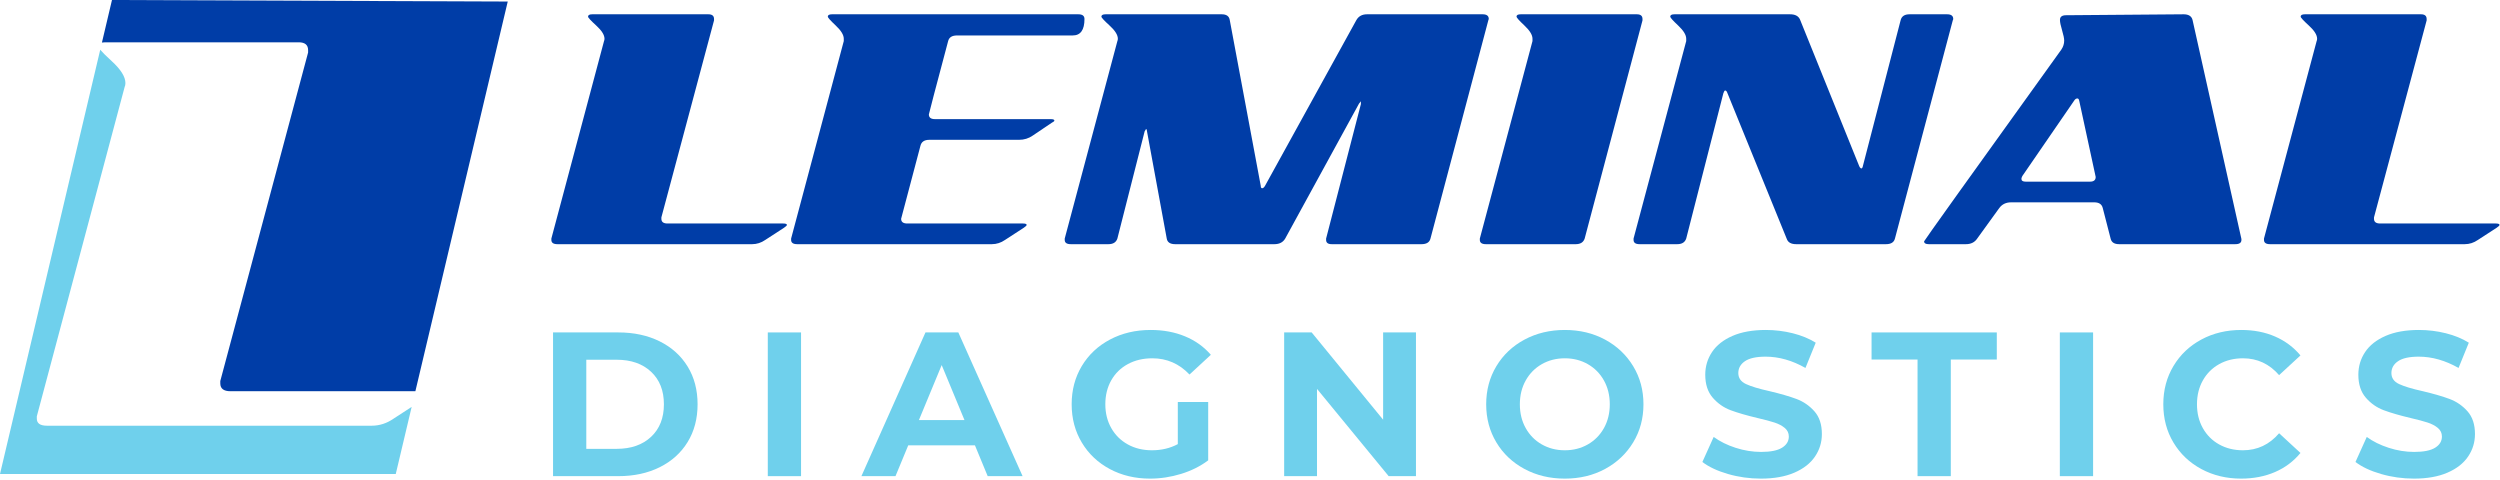
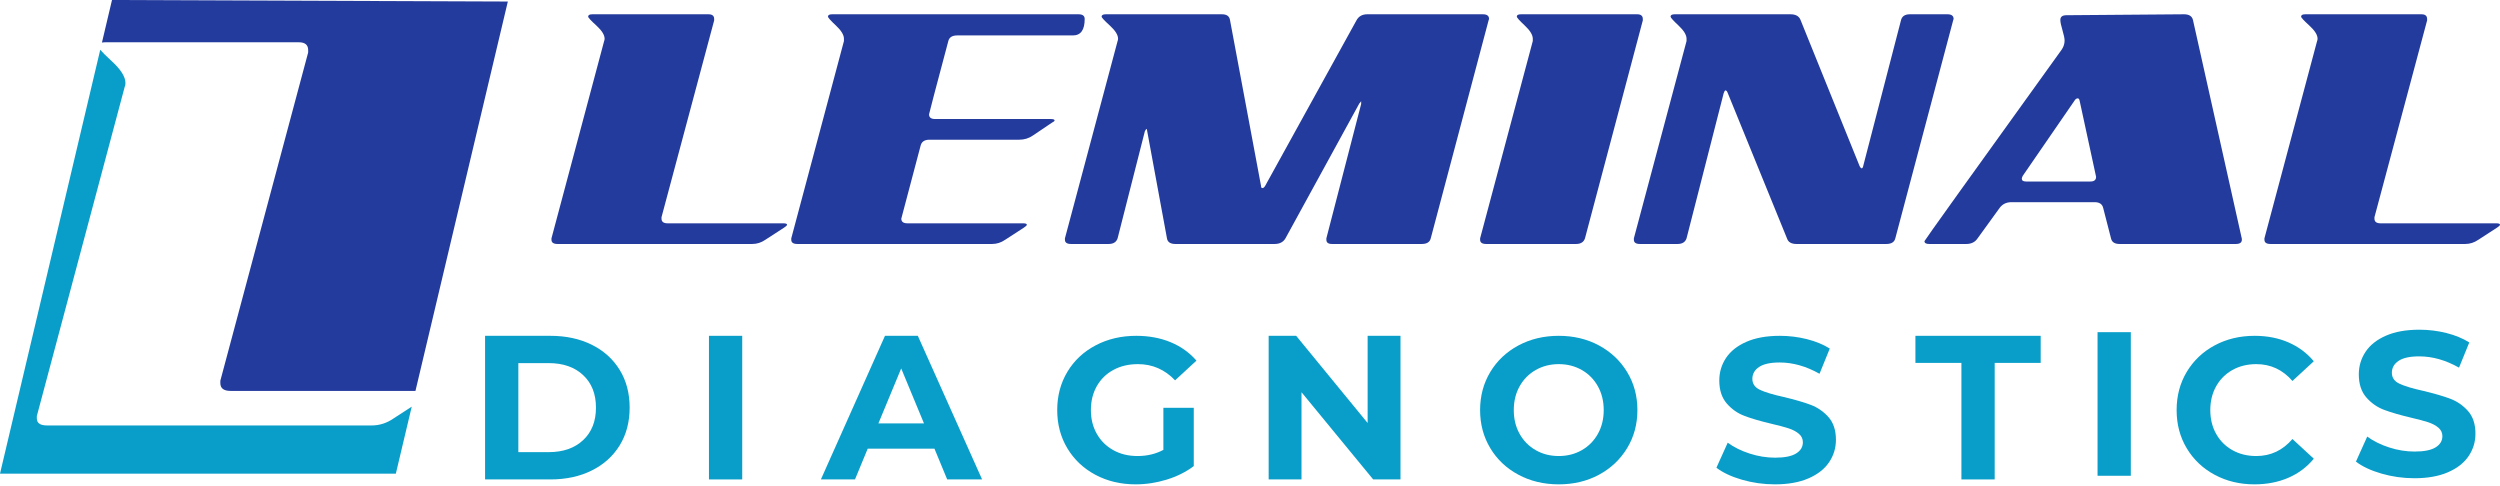
- <svg xmlns="http://www.w3.org/2000/svg" width="100%" height="100%" viewBox="0 0 3361 644" version="1.1" xml:space="preserve" style="fill-rule:evenodd;clip-rule:evenodd;stroke-linejoin:round;stroke-miterlimit:2;">
-   <g transform="matrix(1,0,0,1,-73.99208,-94.56708)">
-     <g transform="matrix(4.166667,0,0,4.166667,0,0)">
-       <g transform="matrix(1,0,0,1,197.6323,27.3066)">
-         <path d="M0,74.175C-1.315,74.175 -1.972,73.72 -1.972,72.809L-1.972,72.355L15.018,8.647C15.117,8.445 15.169,8.191 15.169,7.888C15.169,6.675 14.282,5.259 12.514,3.641C10.745,2.024 9.86,1.063 9.86,0.759C9.86,0.254 10.314,0 11.225,0L48.692,0C49.904,0 50.512,0.507 50.512,1.517L50.512,1.972L33.523,65.53L33.523,65.984C33.523,66.996 34.179,67.502 35.494,67.502L72.809,67.502C73.618,67.502 74.024,67.653 74.024,67.956C74.024,68.16 73.719,68.463 73.112,68.865L67.045,72.809C65.73,73.72 64.316,74.175 62.798,74.175L0,74.175Z" style="fill:rgb(0,61,167);fill-rule:nonzero;" />
-       </g>
-     </g>
-     <g transform="matrix(4.166667,0,0,4.166667,0,0)">
-       <g transform="matrix(1,0,0,1,365.6979,101.4815)">
-         <path d="M0,-74.175C1.313,-74.175 1.972,-73.668 1.972,-72.658C1.972,-69.116 0.705,-67.348 -1.82,-67.348L-39.135,-67.348C-40.754,-67.348 -41.713,-66.742 -42.016,-65.528C-46.164,-49.954 -48.235,-42.067 -48.235,-41.865C-48.235,-40.853 -47.58,-40.349 -46.263,-40.349L-8.95,-40.349C-8.142,-40.349 -7.736,-40.196 -7.736,-39.893C-7.736,-39.689 -8.039,-39.438 -8.645,-39.135L-14.715,-35.04C-16.03,-34.129 -17.497,-33.674 -19.113,-33.674L-48.084,-33.674C-49.704,-33.674 -50.664,-33.015 -50.967,-31.702C-55.115,-16.129 -57.186,-8.29 -57.186,-8.191C-57.186,-7.178 -56.529,-6.673 -55.214,-6.673L-17.899,-6.673C-17.091,-6.673 -16.686,-6.522 -16.686,-6.219C-16.686,-6.015 -16.99,-5.712 -17.596,-5.309L-23.663,-1.366C-24.978,-0.455 -26.393,0 -27.91,0L-90.708,0C-92.023,0 -92.68,-0.455 -92.68,-1.366L-92.68,-1.82L-75.691,-65.528L-75.691,-66.287C-75.691,-67.5 -76.551,-68.916 -78.271,-70.534C-79.99,-72.151 -80.849,-73.112 -80.849,-73.415C-80.849,-73.921 -80.394,-74.175 -79.483,-74.175L0,-74.175Z" style="fill:rgb(0,61,167);fill-rule:nonzero;" />
-       </g>
-     </g>
-     <g transform="matrix(4.166667,0,0,4.166667,0,0)">
-       <g transform="matrix(1,0,0,1,447.4557,27.3066)">
-         <path d="M0,74.175C-1.214,74.175 -1.82,73.72 -1.82,72.809L-1.82,72.355L9.403,28.972L9.403,28.063C9.199,28.366 8.999,28.619 8.797,28.821L-15.018,72.355C-15.727,73.569 -16.89,74.175 -18.507,74.175L-50.512,74.175C-52.13,74.175 -53.042,73.569 -53.242,72.355L-59.614,37.769C-59.614,37.367 -59.715,37.115 -59.917,37.012C-60.121,37.315 -60.273,37.569 -60.372,37.769L-69.169,72.355C-69.575,73.569 -70.534,74.175 -72.052,74.175L-84.186,74.175C-85.501,74.175 -86.158,73.72 -86.158,72.809L-86.158,72.355L-69.169,8.647C-69.069,8.445 -69.017,8.191 -69.017,7.888C-69.017,6.675 -69.904,5.259 -71.672,3.641C-73.442,2.024 -74.327,1.063 -74.327,0.759C-74.327,0.254 -73.872,0 -72.961,0L-35.494,0C-33.979,0 -33.12,0.608 -32.916,1.82L-22.905,55.365C-22.905,55.872 -22.754,56.125 -22.451,56.125C-22.148,56.125 -21.843,55.872 -21.54,55.365L7.888,1.972C8.593,0.66 9.757,0 11.375,0L48.69,0C50.003,0 50.662,0.507 50.662,1.517C50.662,1.62 50.609,1.772 50.51,1.972L31.854,72.355C31.551,73.569 30.587,74.175 28.971,74.175L0,74.175Z" style="fill:rgb(0,61,167);fill-rule:nonzero;" />
-       </g>
-     </g>
-     <g transform="matrix(4.166667,0,0,4.166667,0,0)">
-       <g transform="matrix(1,0,0,1,497.2064,27.3066)">
-         <path d="M0,74.175C-1.315,74.175 -1.972,73.72 -1.972,72.809L-1.972,72.355L15.018,8.647L15.018,7.888C15.018,6.675 14.157,5.259 12.438,3.641C10.718,2.024 9.86,1.063 9.86,0.759C9.86,0.254 10.314,0 11.225,0L48.692,0C49.904,0 50.512,0.507 50.512,1.517L50.512,1.972L31.854,72.355C31.45,73.569 30.488,74.175 28.973,74.175L0,74.175Z" style="fill:rgb(0,61,167);fill-rule:nonzero;" />
-       </g>
-     </g>
-     <g transform="matrix(4.166667,0,0,4.166667,0,0)">
-       <g transform="matrix(1,0,0,1,559.2451,97.8402)">
-         <path d="M0,-66.893C-1.719,-68.509 -2.578,-69.471 -2.578,-69.774C-2.578,-70.279 -2.123,-70.534 -1.212,-70.534L36.103,-70.534C37.719,-70.534 38.78,-69.976 39.287,-68.865L58.4,-21.539C58.499,-21.236 58.703,-20.981 59.006,-20.779C59.309,-20.779 59.511,-21.084 59.612,-21.69L71.749,-68.562C72.052,-69.873 73.011,-70.534 74.63,-70.534L86.764,-70.534C88.078,-70.534 88.736,-70.027 88.736,-69.016C88.736,-68.914 88.684,-68.762 88.585,-68.562L69.928,1.821C69.625,3.035 68.662,3.641 67.045,3.641L38.074,3.641C36.454,3.641 35.442,3.086 35.04,1.973L15.775,-45.353C15.674,-45.657 15.472,-45.859 15.169,-45.96C14.965,-45.96 14.763,-45.657 14.563,-45.05L2.58,1.821C2.174,3.035 1.214,3.641 -0.303,3.641L-12.438,3.641C-13.753,3.641 -14.41,3.187 -14.41,2.276L-14.41,1.821L2.58,-61.886L2.58,-62.646C2.58,-63.858 1.719,-65.275 0,-66.893" style="fill:rgb(0,61,167);fill-rule:nonzero;" />
-       </g>
-     </g>
-     <g transform="matrix(4.166667,0,0,4.166667,0,0)">
-       <g transform="matrix(1,0,0,1,688.6339,73.5714)">
-         <path d="M0,-18.355C-0.101,-18.858 -0.303,-19.113 -0.606,-19.113C-1.012,-19.113 -1.364,-18.858 -1.667,-18.355L-18.353,5.916C-18.557,6.32 -18.657,6.625 -18.657,6.825C-18.657,7.433 -18.202,7.736 -17.291,7.736L3.489,7.736C4.703,7.736 5.31,7.231 5.31,6.219L0,-18.355ZM-25.786,16.23L-32.915,26.09C-33.725,27.304 -34.939,27.91 -36.555,27.91L-48.538,27.91C-49.551,27.91 -50.056,27.607 -50.056,26.999C-50.056,26.799 -35.292,6.169 -5.762,-34.888C-5.156,-35.797 -4.853,-36.757 -4.853,-37.769C-4.853,-38.476 -5.081,-39.59 -5.536,-41.107C-5.991,-42.624 -6.219,-43.735 -6.219,-44.445C-6.219,-45.453 -5.562,-45.96 -4.247,-45.96L33.674,-46.265C35.291,-46.265 36.254,-45.657 36.557,-44.445L52.332,26.241L52.332,26.544C52.332,27.456 51.674,27.91 50.361,27.91L12.894,27.91C11.377,27.91 10.468,27.355 10.164,26.241L7.585,16.23C7.281,15.016 6.372,14.41 4.855,14.41L-21.994,14.41C-23.612,14.41 -24.875,15.016 -25.786,16.23" style="fill:rgb(0,61,167);fill-rule:nonzero;" />
-       </g>
-     </g>
-     <g transform="matrix(4.166667,0,0,4.166667,0,0)">
-       <g transform="matrix(1,0,0,1,750.218,27.3066)">
-         <path d="M0,74.175C-1.315,74.175 -1.972,73.72 -1.972,72.809L-1.972,72.355L15.018,8.647C15.117,8.445 15.169,8.191 15.169,7.888C15.169,6.675 14.282,5.259 12.514,3.641C10.745,2.024 9.86,1.063 9.86,0.759C9.86,0.254 10.314,0 11.225,0L48.692,0C49.904,0 50.512,0.507 50.512,1.517L50.512,1.972L33.523,65.53L33.523,65.984C33.523,66.996 34.179,67.502 35.494,67.502L72.809,67.502C73.618,67.502 74.024,67.653 74.024,67.956C74.024,68.16 73.719,68.463 73.112,68.865L67.045,72.809C65.73,73.72 64.315,74.175 62.798,74.175L0,74.175Z" style="fill:rgb(0,61,167);fill-rule:nonzero;" />
-       </g>
-     </g>
-     <g transform="matrix(4.166667,0,0,4.166667,0,0)">
-       <g transform="matrix(1,0,0,1,216.7359,138.7664)">
-         <path d="M0,28.752C4.636,28.752 8.335,27.459 11.096,24.876C13.856,22.292 15.237,18.793 15.237,14.376C15.237,9.961 13.856,6.46 11.096,3.877C8.335,1.293 4.636,0 0,0L-9.805,0L-9.805,28.752L0,28.752ZM-20.537,-8.81L0.529,-8.81C5.564,-8.81 10.013,-7.85 13.878,-5.929C17.742,-4.007 20.744,-1.302 22.887,2.187C25.029,5.676 26.101,9.738 26.101,14.376C26.101,19.014 25.029,23.078 22.887,26.565C20.744,30.054 17.742,32.759 13.878,34.681C10.013,36.602 5.564,37.562 0.529,37.562L-20.537,37.562L-20.537,-8.81Z" style="fill:rgb(111,208,236);fill-rule:nonzero;" />
-       </g>
-     </g>
-     <g transform="matrix(4.166667,0,0,4.166667,0,0)">
-       <g transform="matrix(1,0,0,1,0,107.19)">
-         <rect x="265.491" y="22.767" width="10.731" height="46.372" style="fill:rgb(111,208,236);" />
-       </g>
-     </g>
-     <g transform="matrix(4.166667,0,0,4.166667,0,0)">
-       <g transform="matrix(1,0,0,1,328.9555,148.0425)">
-         <path d="M0,10.2L-7.354,-7.553L-14.707,10.2L0,10.2ZM3.377,18.35L-18.151,18.35L-22.26,28.286L-33.257,28.286L-12.587,-18.086L-1.989,-18.086L18.746,28.286L7.485,28.286L3.377,18.35Z" style="fill:rgb(111,208,236);fill-rule:nonzero;" />
-       </g>
-     </g>
-     <g transform="matrix(4.166667,0,0,4.166667,0,0)">
-       <g transform="matrix(1,0,0,1,397.7837,153.8728)">
-         <path d="M0,-1.46L9.805,-1.46L9.805,17.356C7.287,19.254 4.372,20.712 1.061,21.728C-2.253,22.742 -5.586,23.251 -8.943,23.251C-13.757,23.251 -18.084,22.224 -21.927,20.169C-25.77,18.117 -28.784,15.268 -30.969,11.625C-33.156,7.981 -34.248,3.863 -34.248,-0.73C-34.248,-5.323 -33.156,-9.441 -30.969,-13.086C-28.784,-16.728 -25.747,-19.578 -21.861,-21.632C-17.975,-23.684 -13.603,-24.711 -8.745,-24.711C-4.681,-24.711 -0.993,-24.027 2.32,-22.657C5.631,-21.288 8.413,-19.301 10.666,-16.697L3.777,-10.335C0.464,-13.825 -3.534,-15.57 -8.213,-15.57C-11.173,-15.57 -13.802,-14.951 -16.097,-13.714C-18.395,-12.478 -20.183,-10.734 -21.463,-8.481C-22.744,-6.229 -23.384,-3.645 -23.384,-0.73C-23.384,2.141 -22.744,4.701 -21.463,6.953C-20.183,9.206 -18.406,10.963 -16.131,12.22C-13.856,13.479 -11.261,14.108 -8.346,14.108C-5.255,14.108 -2.473,13.445 0,12.121L0,-1.46Z" style="fill:rgb(111,208,236);fill-rule:nonzero;" />
-       </g>
-     </g>
-     <g transform="matrix(4.166667,0,0,4.166667,0,0)">
-       <g transform="matrix(1,0,0,1,474.6285,176.3285)">
-         <path d="M0,-46.372L0,0L-8.81,0L-31.93,-28.155L-31.93,0L-42.529,0L-42.529,-46.372L-33.652,-46.372L-10.599,-18.217L-10.599,-46.372L0,-46.372Z" style="fill:rgb(111,208,236);fill-rule:nonzero;" />
-       </g>
-     </g>
-     <g transform="matrix(4.166667,0,0,4.166667,0,0)">
-       <g transform="matrix(1,0,0,1,530.076,140.1928)">
-         <path d="M0,25.9C2.208,24.643 3.942,22.886 5.201,20.633C6.46,18.381 7.089,15.822 7.089,12.95C7.089,10.08 6.46,7.517 5.201,5.264C3.942,3.013 2.208,1.257 0,-0.002C-2.208,-1.26 -4.681,-1.89 -7.418,-1.89C-10.157,-1.89 -12.63,-1.26 -14.838,-0.002C-17.047,1.257 -18.78,3.013 -20.039,5.264C-21.298,7.517 -21.927,10.08 -21.927,12.95C-21.927,15.822 -21.298,18.381 -20.039,20.633C-18.78,22.886 -17.047,24.643 -14.838,25.9C-12.63,27.159 -10.157,27.788 -7.418,27.788C-4.681,27.788 -2.208,27.159 0,25.9M-20.436,33.818C-24.301,31.741 -27.326,28.882 -29.511,25.238C-31.698,21.595 -32.791,17.498 -32.791,12.95C-32.791,8.402 -31.698,4.304 -29.511,0.662C-27.326,-2.983 -24.301,-5.842 -20.436,-7.918C-16.572,-9.993 -12.234,-11.031 -7.418,-11.031C-2.606,-11.031 1.723,-9.993 5.566,-7.918C9.407,-5.842 12.432,-2.983 14.642,0.662C16.849,4.304 17.953,8.402 17.953,12.95C17.953,17.498 16.849,21.595 14.642,25.238C12.432,28.882 9.407,31.741 5.566,33.818C1.723,35.894 -2.606,36.931 -7.418,36.931C-12.234,36.931 -16.572,35.894 -20.436,33.818" style="fill:rgb(111,208,236);fill-rule:nonzero;" />
-       </g>
-     </g>
-     <g transform="matrix(4.166667,0,0,4.166667,0,0)">
-       <g transform="matrix(1,0,0,1,575.2899,130.6524)">
-         <path d="M0,44.98C-3.424,43.987 -6.172,42.696 -8.249,41.105L-4.604,33.023C-2.617,34.481 -0.254,35.652 2.484,36.535C5.222,37.418 7.959,37.859 10.698,37.859C13.745,37.859 15.998,37.407 17.455,36.501C18.913,35.596 19.642,34.393 19.642,32.89C19.642,31.786 19.21,30.87 18.35,30.142C17.489,29.412 16.383,28.829 15.038,28.385C13.689,27.946 11.869,27.459 9.571,26.928C6.039,26.09 3.147,25.25 0.894,24.411C-1.358,23.573 -3.291,22.224 -4.902,20.37C-6.514,18.514 -7.321,16.043 -7.321,12.95C-7.321,10.256 -6.591,7.817 -5.134,5.63C-3.676,3.444 -1.48,1.712 1.457,0.43C4.393,-0.851 7.983,-1.491 12.222,-1.491C15.18,-1.491 18.073,-1.137 20.9,-0.432C23.727,0.275 26.2,1.291 28.32,2.616L25.008,10.765C20.724,8.337 16.439,7.121 12.155,7.121C9.152,7.121 6.933,7.607 5.499,8.578C4.062,9.551 3.345,10.831 3.345,12.421C3.345,14.011 4.174,15.192 5.83,15.964C7.485,16.737 10.013,17.5 13.414,18.251C16.946,19.089 19.841,19.929 22.093,20.767C24.346,21.607 26.277,22.932 27.889,24.743C29.5,26.554 30.307,29.004 30.307,32.095C30.307,34.746 29.568,37.163 28.088,39.349C26.608,41.536 24.389,43.27 21.431,44.55C18.471,45.829 14.872,46.471 10.632,46.471C6.965,46.471 3.422,45.973 0,44.98" style="fill:rgb(111,208,236);fill-rule:nonzero;" />
-       </g>
-     </g>
-     <g transform="matrix(4.166667,0,0,4.166667,0,0)">
-       <g transform="matrix(1,0,0,1,636.466,167.5831)">
-         <path d="M0,-28.882L-14.838,-28.882L-14.838,-37.627L25.571,-37.627L25.571,-28.882L10.731,-28.882L10.731,8.745L0,8.745L0,-28.882Z" style="fill:rgb(111,208,236);fill-rule:nonzero;" />
-       </g>
-     </g>
-     <g transform="matrix(4.166667,0,0,4.166667,0,0)">
-       <g transform="matrix(1,0,0,1,0,107.19)">
-         <rect x="682.376" y="22.767" width="10.731" height="46.372" style="fill:rgb(111,208,236);" />
-       </g>
-     </g>
-     <g transform="matrix(4.166667,0,0,4.166667,0,0)">
-       <g transform="matrix(1,0,0,1,728.0497,132.2422)">
-         <path d="M0,41.8C-3.82,39.748 -6.823,36.898 -9.008,33.256C-11.195,29.611 -12.288,25.493 -12.288,20.9C-12.288,16.307 -11.195,12.189 -9.008,8.545C-6.823,4.902 -3.82,2.053 0,-0.001C3.82,-2.054 8.116,-3.081 12.885,-3.081C16.904,-3.081 20.537,-2.374 23.783,-0.961C27.029,0.453 29.755,2.483 31.964,5.134L25.076,11.493C21.938,7.873 18.052,6.06 13.416,6.06C10.544,6.06 7.983,6.691 5.731,7.948C3.478,9.207 1.723,10.964 0.464,13.215C-0.795,15.467 -1.424,18.03 -1.424,20.9C-1.424,23.772 -0.795,26.331 0.464,28.584C1.723,30.837 3.478,32.593 5.731,33.851C7.983,35.11 10.544,35.738 13.416,35.738C18.052,35.738 21.938,33.907 25.076,30.242L31.964,36.601C29.755,39.295 27.018,41.349 23.749,42.762C20.481,44.174 16.838,44.881 12.819,44.881C8.094,44.881 3.82,43.854 0,41.8" style="fill:rgb(111,208,236);fill-rule:nonzero;" />
-       </g>
-     </g>
-     <g transform="matrix(4.166667,0,0,4.166667,0,0)">
-       <g transform="matrix(1,0,0,1,786.0155,130.6524)">
-         <path d="M0,44.98C-3.424,43.987 -6.172,42.696 -8.249,41.105L-4.604,33.023C-2.617,34.481 -0.254,35.652 2.485,36.535C5.222,37.418 7.959,37.859 10.698,37.859C13.745,37.859 15.998,37.407 17.455,36.501C18.913,35.596 19.642,34.393 19.642,32.89C19.642,31.786 19.21,30.87 18.35,30.142C17.489,29.412 16.383,28.829 15.038,28.385C13.689,27.946 11.869,27.459 9.571,26.928C6.039,26.09 3.147,25.25 0.894,24.411C-1.358,23.573 -3.291,22.224 -4.902,20.37C-6.514,18.514 -7.321,16.043 -7.321,12.95C-7.321,10.256 -6.591,7.817 -5.134,5.63C-3.676,3.444 -1.48,1.712 1.457,0.43C4.393,-0.851 7.983,-1.491 12.223,-1.491C15.18,-1.491 18.073,-1.137 20.9,-0.432C23.727,0.275 26.2,1.291 28.32,2.616L25.008,10.765C20.724,8.337 16.44,7.121 12.155,7.121C9.152,7.121 6.934,7.607 5.499,8.578C4.062,9.551 3.345,10.831 3.345,12.421C3.345,14.011 4.174,15.192 5.83,15.964C7.485,16.737 10.013,17.5 13.414,18.251C16.947,19.089 19.841,19.929 22.093,20.767C24.346,21.607 26.277,22.932 27.889,24.743C29.5,26.554 30.307,29.004 30.307,32.095C30.307,34.746 29.568,37.163 28.088,39.349C26.608,41.536 24.389,43.27 21.431,44.55C18.471,45.829 14.872,46.471 10.632,46.471C6.965,46.471 3.422,45.973 0,44.98" style="fill:rgb(111,208,236);fill-rule:nonzero;" />
-       </g>
-     </g>
-     <g transform="matrix(4.166667,0,0,4.166667,0,0)">
-       <g transform="matrix(1,0,0,1,144.7451,56.595)">
-         <path d="M0,101.183C-2.194,102.703 -4.553,103.461 -7.083,103.461L-111.819,103.461C-114.013,103.461 -115.108,102.703 -115.108,101.183L-115.108,100.425L-86.773,-5.828C-86.607,-6.165 -86.52,-6.589 -86.52,-7.095C-86.52,-9.117 -87.999,-11.479 -90.947,-14.178C-92.759,-15.832 -93.946,-17.025 -94.646,-17.855L-126.987,119.038L0.708,119.038L5.839,97.387L0,101.183Z" style="fill:rgb(111,208,236);" />
-       </g>
-     </g>
-     <g transform="matrix(4.166667,0,0,4.166667,0,0)">
-       <g transform="matrix(1,0,0,1,51.6477,135.2771)">
-         <path d="M0,-98.932L62.487,-98.932C64.509,-98.932 65.523,-98.086 65.523,-96.401L65.523,-95.643L37.188,10.36L37.188,11.118C37.188,12.806 38.283,13.649 40.477,13.649L100.135,13.649L129.936,-112.086L2.242,-112.581L-1.002,-98.851C-0.716,-98.904 -0.383,-98.932 0,-98.932" style="fill:rgb(0,61,167);" />
-       </g>
-     </g>
-   </g>
+ <svg xmlns="http://www.w3.org/2000/svg" width="201" height="39" viewBox="0 0 201 39" fill="none">
+   <path d="M44.83 19.616C44.502 19.616 44.338 19.503 44.338 19.276V19.163L48.573 3.301C48.597 3.251 48.61 3.187 48.61 3.112C48.61 2.81 48.389 2.457 47.949 2.054C47.508 1.652 47.287 1.413 47.287 1.337C47.287 1.211 47.4 1.148 47.627 1.148H56.965C57.267 1.148 57.419 1.274 57.419 1.526V1.639L53.185 17.464V17.577C53.185 17.829 53.348 17.955 53.676 17.955H62.976C63.178 17.955 63.279 17.992 63.279 18.068C63.279 18.119 63.203 18.194 63.052 18.294L61.539 19.276C61.212 19.503 60.859 19.616 60.481 19.616H44.83Z" fill="#233B9D" />
+   <path d="M86.717 1.148C87.044 1.148 87.209 1.274 87.209 1.526C87.209 2.408 86.893 2.848 86.263 2.848H76.963C76.56 2.848 76.321 2.999 76.245 3.301C75.212 7.179 74.695 9.142 74.695 9.193C74.695 9.445 74.859 9.57 75.187 9.57H84.486C84.688 9.57 84.789 9.608 84.789 9.684C84.789 9.734 84.713 9.797 84.562 9.872L83.05 10.892C82.722 11.119 82.356 11.232 81.954 11.232H74.733C74.329 11.232 74.09 11.396 74.014 11.723C72.981 15.6 72.465 17.552 72.465 17.577C72.465 17.829 72.628 17.955 72.956 17.955H82.256C82.457 17.955 82.558 17.992 82.558 18.068C82.558 18.119 82.483 18.194 82.332 18.294L80.82 19.276C80.492 19.503 80.139 19.616 79.761 19.616H64.11C63.782 19.616 63.618 19.503 63.618 19.276V19.163L67.853 3.301V3.112C67.853 2.81 67.638 2.457 67.21 2.054C66.781 1.652 66.567 1.413 66.567 1.337C66.567 1.211 66.68 1.148 66.907 1.148H86.717Z" fill="#233B9D" />
+   <path d="M107.094 19.616C106.791 19.616 106.64 19.503 106.64 19.276V19.163L109.437 8.361V8.135C109.386 8.211 109.336 8.274 109.286 8.324L103.351 19.163C103.174 19.465 102.884 19.616 102.481 19.616H94.504C94.101 19.616 93.874 19.465 93.824 19.163L92.236 10.552C92.236 10.452 92.211 10.389 92.16 10.363C92.11 10.439 92.072 10.502 92.047 10.552L89.855 19.163C89.753 19.465 89.514 19.616 89.136 19.616H86.112C85.784 19.616 85.62 19.503 85.62 19.276V19.163L89.855 3.301C89.879 3.251 89.892 3.187 89.892 3.112C89.892 2.81 89.671 2.457 89.231 2.054C88.79 1.652 88.569 1.413 88.569 1.337C88.569 1.211 88.682 1.148 88.909 1.148H98.247C98.625 1.148 98.839 1.299 98.89 1.601L101.385 14.933C101.385 15.059 101.423 15.122 101.498 15.122C101.574 15.122 101.65 15.059 101.725 14.933L109.059 1.639C109.235 1.312 109.525 1.148 109.929 1.148H119.229C119.556 1.148 119.72 1.274 119.72 1.526C119.72 1.551 119.707 1.589 119.682 1.639L115.032 19.163C114.957 19.465 114.717 19.616 114.314 19.616H107.094Z" fill="#233B9D" />
+   <path d="M119.493 19.616C119.165 19.616 119.001 19.503 119.001 19.276V19.163L123.236 3.301V3.112C123.236 2.81 123.021 2.457 122.593 2.054C122.164 1.652 121.95 1.413 121.95 1.337C121.95 1.211 122.063 1.148 122.29 1.148H131.628C131.93 1.148 132.082 1.274 132.082 1.526V1.639L127.432 19.163C127.331 19.465 127.091 19.616 126.714 19.616H119.493Z" fill="#233B9D" />
+   <path d="M134.955 2.054C134.526 1.652 134.312 1.413 134.312 1.337C134.312 1.211 134.426 1.148 134.653 1.148H143.953C144.355 1.148 144.62 1.287 144.746 1.563L149.51 13.347C149.534 13.422 149.585 13.486 149.661 13.536C149.736 13.536 149.787 13.46 149.812 13.309L152.837 1.639C152.912 1.313 153.151 1.148 153.555 1.148H156.579C156.906 1.148 157.07 1.274 157.07 1.526C157.07 1.551 157.057 1.589 157.033 1.639L152.383 19.163C152.307 19.465 152.067 19.616 151.664 19.616H144.444C144.04 19.616 143.788 19.478 143.688 19.201L138.886 7.418C138.861 7.342 138.811 7.292 138.735 7.266C138.684 7.266 138.634 7.342 138.584 7.493L135.598 19.163C135.497 19.465 135.257 19.616 134.879 19.616H131.855C131.527 19.616 131.363 19.503 131.363 19.276V19.163L135.598 3.301V3.112C135.598 2.81 135.383 2.457 134.955 2.054Z" fill="#233B9D" />
+   <path d="M167.202 8.097C167.177 7.972 167.127 7.908 167.051 7.908C166.95 7.908 166.862 7.972 166.787 8.097L162.628 14.14C162.577 14.241 162.552 14.317 162.552 14.366C162.552 14.518 162.666 14.593 162.893 14.593H168.072C168.374 14.593 168.526 14.467 168.526 14.216L167.202 8.097ZM160.776 16.708L158.999 19.163C158.797 19.465 158.494 19.616 158.092 19.616H155.105C154.853 19.616 154.727 19.541 154.727 19.389C154.727 19.34 158.406 14.203 165.766 3.981C165.917 3.754 165.993 3.515 165.993 3.263C165.993 3.087 165.936 2.81 165.823 2.432C165.709 2.054 165.652 1.778 165.652 1.601C165.652 1.35 165.816 1.224 166.144 1.224L175.595 1.148C175.998 1.148 176.238 1.299 176.313 1.601L180.245 19.201V19.276C180.245 19.503 180.081 19.616 179.754 19.616H170.416C170.038 19.616 169.811 19.478 169.735 19.201L169.093 16.708C169.017 16.406 168.79 16.255 168.412 16.255H161.721C161.317 16.255 161.003 16.406 160.776 16.708Z" fill="#233B9D" />
+   <path d="M182.551 19.616C182.224 19.616 182.06 19.503 182.06 19.276V19.163L186.294 3.301C186.319 3.251 186.332 3.187 186.332 3.112C186.332 2.81 186.111 2.457 185.67 2.054C185.229 1.652 185.009 1.413 185.009 1.337C185.009 1.211 185.122 1.148 185.349 1.148H194.687C194.989 1.148 195.14 1.274 195.14 1.526V1.639L190.906 17.464V17.577C190.906 17.829 191.07 17.955 191.397 17.955H200.697C200.899 17.955 201 17.992 201 18.068C201 18.119 200.924 18.194 200.773 18.294L199.261 19.276C198.933 19.503 198.581 19.616 198.202 19.616H182.551Z" fill="#233B9D" />
+   <path d="M44.118 36.352C45.274 36.352 46.196 36.03 46.884 35.387C47.572 34.744 47.916 33.873 47.916 32.773C47.916 31.674 47.572 30.802 46.884 30.159C46.196 29.515 45.274 29.194 44.118 29.194H41.675V36.352H44.118ZM39 27H44.25C45.505 27 46.614 27.239 47.577 27.717C48.54 28.196 49.288 28.869 49.823 29.738C50.356 30.607 50.624 31.618 50.624 32.773C50.624 33.928 50.356 34.94 49.823 35.808C49.288 36.676 48.54 37.35 47.577 37.828C46.614 38.307 45.505 38.546 44.25 38.546H39V27Z" fill="#099EC9" />
+   <path d="M59.675 27H57V38.546H59.675V27Z" fill="#099EC9" />
+   <path d="M74.289 34.043L72.456 29.622L70.623 34.043H74.289ZM75.13 36.072H69.765L68.741 38.546H66L71.152 27H73.793L78.961 38.546H76.154L75.13 36.072Z" fill="#099EC9" />
+   <path d="M93.536 32.789H95.979V37.474C95.352 37.947 94.625 38.309 93.8 38.562C92.974 38.815 92.143 38.942 91.307 38.942C90.107 38.942 89.029 38.686 88.071 38.174C87.113 37.663 86.362 36.954 85.817 36.047C85.272 35.14 85 34.114 85 32.971C85 31.827 85.272 30.802 85.817 29.894C86.362 28.988 87.119 28.278 88.087 27.767C89.056 27.256 90.145 27 91.356 27C92.369 27 93.288 27.17 94.114 27.511C94.939 27.852 95.632 28.347 96.194 28.995L94.477 30.579C93.651 29.71 92.655 29.276 91.489 29.276C90.751 29.276 90.096 29.43 89.524 29.738C88.951 30.046 88.505 30.48 88.186 31.041C87.867 31.602 87.708 32.245 87.708 32.971C87.708 33.686 87.867 34.323 88.186 34.884C88.505 35.445 88.948 35.882 89.515 36.195C90.082 36.509 90.729 36.665 91.456 36.665C92.226 36.665 92.919 36.5 93.536 36.17V32.789Z" fill="#099EC9" />
+   <path d="M112.6 27V38.546H110.404L104.642 31.536V38.546H102V27H104.212L109.958 34.01V27H112.6Z" fill="#099EC9" />
+   <path d="M127.173 36.195C127.723 35.882 128.155 35.445 128.469 34.884C128.783 34.323 128.939 33.686 128.939 32.971C128.939 32.256 128.783 31.618 128.469 31.057C128.155 30.497 127.723 30.059 127.173 29.746C126.622 29.433 126.006 29.276 125.324 29.276C124.641 29.276 124.025 29.433 123.474 29.746C122.924 30.059 122.492 30.497 122.178 31.057C121.864 31.618 121.708 32.256 121.708 32.971C121.708 33.686 121.864 34.323 122.178 34.884C122.492 35.445 122.924 35.882 123.474 36.195C124.025 36.509 124.641 36.665 125.324 36.665C126.006 36.665 126.622 36.509 127.173 36.195ZM122.079 38.167C121.116 37.65 120.362 36.938 119.817 36.03C119.272 35.123 119 34.103 119 32.971C119 31.838 119.272 30.818 119.817 29.911C120.362 29.004 121.116 28.292 122.079 27.775C123.042 27.258 124.123 27 125.324 27C126.523 27 127.602 27.258 128.56 27.775C129.517 28.292 130.271 29.004 130.822 29.911C131.372 30.818 131.647 31.838 131.647 32.971C131.647 34.103 131.372 35.123 130.822 36.03C130.271 36.938 129.517 37.65 128.56 38.167C127.602 38.684 126.523 38.942 125.324 38.942C124.123 38.942 123.042 38.684 122.079 38.167Z" fill="#099EC9" />
+   <path d="M140.056 38.571C139.203 38.323 138.518 38.002 138 37.606L138.908 35.593C139.404 35.956 139.993 36.248 140.675 36.468C141.357 36.688 142.04 36.797 142.722 36.797C143.482 36.797 144.043 36.685 144.406 36.459C144.77 36.234 144.951 35.934 144.951 35.56C144.951 35.285 144.844 35.057 144.629 34.876C144.415 34.694 144.139 34.549 143.804 34.439C143.468 34.329 143.014 34.208 142.441 34.076C141.561 33.867 140.84 33.658 140.279 33.449C139.717 33.24 139.236 32.905 138.834 32.443C138.432 31.981 138.231 31.366 138.231 30.596C138.231 29.925 138.413 29.317 138.776 28.773C139.14 28.229 139.687 27.797 140.419 27.478C141.151 27.159 142.046 27 143.102 27C143.839 27 144.56 27.088 145.265 27.264C145.969 27.44 146.586 27.693 147.114 28.023L146.289 30.052C145.221 29.447 144.153 29.144 143.085 29.144C142.337 29.144 141.784 29.265 141.426 29.507C141.068 29.749 140.89 30.068 140.89 30.464C140.89 30.86 141.096 31.154 141.509 31.346C141.921 31.538 142.551 31.728 143.399 31.915C144.279 32.124 145.001 32.333 145.562 32.542C146.124 32.751 146.605 33.081 147.007 33.532C147.408 33.983 147.609 34.593 147.609 35.362C147.609 36.022 147.425 36.624 147.056 37.168C146.687 37.713 146.134 38.145 145.397 38.463C144.659 38.782 143.762 38.942 142.706 38.942C141.792 38.942 140.909 38.818 140.056 38.571Z" fill="#099EC9" />
+   <path d="M157.698 29.177H154V27H164.071V29.177H160.373V38.546H157.698V29.177Z" fill="#099EC9" />
+   <path d="M171.317 26.706H168.643V38.252H171.317V26.706Z" fill="#099EC9" />
+   <path d="M178.063 38.175C177.11 37.664 176.362 36.954 175.817 36.047C175.272 35.14 175 34.114 175 32.971C175 31.827 175.272 30.802 175.817 29.895C176.362 28.988 177.11 28.278 178.063 27.767C179.015 27.256 180.085 27 181.274 27C182.276 27 183.181 27.176 183.99 27.528C184.799 27.88 185.478 28.385 186.029 29.045L184.312 30.629C183.53 29.727 182.562 29.276 181.406 29.276C180.69 29.276 180.052 29.433 179.491 29.746C178.929 30.059 178.492 30.497 178.178 31.057C177.864 31.618 177.708 32.256 177.708 32.971C177.708 33.686 177.864 34.323 178.178 34.884C178.492 35.445 178.929 35.882 179.491 36.195C180.052 36.509 180.69 36.665 181.406 36.665C182.562 36.665 183.53 36.209 184.312 35.297L186.029 36.88C185.478 37.551 184.796 38.062 183.982 38.414C183.167 38.766 182.259 38.942 181.257 38.942C180.08 38.942 179.015 38.686 178.063 38.175Z" fill="#099EC9" />
+   <path d="M191.472 38.078C190.619 37.831 189.934 37.51 189.417 37.114L190.325 35.101C190.82 35.464 191.409 35.756 192.092 35.976C192.774 36.196 193.456 36.305 194.139 36.305C194.898 36.305 195.46 36.193 195.823 35.967C196.186 35.742 196.368 35.442 196.368 35.068C196.368 34.793 196.26 34.565 196.046 34.384C195.831 34.202 195.556 34.057 195.22 33.946C194.884 33.837 194.431 33.716 193.858 33.584C192.978 33.375 192.257 33.166 191.695 32.957C191.134 32.748 190.652 32.412 190.251 31.951C189.849 31.489 189.648 30.873 189.648 30.103C189.648 29.433 189.83 28.825 190.193 28.281C190.556 27.736 191.104 27.305 191.836 26.986C192.567 26.667 193.462 26.508 194.519 26.508C195.256 26.508 195.977 26.596 196.681 26.771C197.386 26.948 198.002 27.201 198.531 27.53L197.705 29.559C196.637 28.955 195.57 28.652 194.502 28.652C193.753 28.652 193.201 28.773 192.843 29.015C192.485 29.257 192.306 29.576 192.306 29.972C192.306 30.367 192.513 30.662 192.925 30.854C193.338 31.046 193.968 31.236 194.816 31.423C195.696 31.632 196.417 31.841 196.979 32.05C197.54 32.259 198.021 32.589 198.423 33.04C198.825 33.49 199.026 34.1 199.026 34.87C199.026 35.53 198.842 36.132 198.473 36.676C198.104 37.221 197.551 37.653 196.814 37.971C196.076 38.29 195.179 38.45 194.122 38.45C193.208 38.45 192.325 38.325 191.472 38.078Z" fill="#099EC9" />
+   <path fill-rule="evenodd" clip-rule="evenodd" d="M31.649 33.638C31.102 34.017 30.514 34.206 29.884 34.206H3.78C3.234 34.206 2.961 34.017 2.961 33.638V33.45L10.023 6.995C10.064 6.911 10.086 6.805 10.086 6.679C10.086 6.176 9.717 5.588 8.982 4.916C8.531 4.504 8.235 4.207 8.06 4L0 38.084H31.825L33.104 32.693L31.649 33.638Z" fill="#099EC9" />
+   <path fill-rule="evenodd" clip-rule="evenodd" d="M8.446 3.398H24.02C24.524 3.398 24.777 3.609 24.777 4.029V4.217L17.715 30.61V30.799C17.715 31.219 17.988 31.429 18.534 31.429H33.403L40.83 0.123L9.005 0L8.197 3.419C8.268 3.405 8.351 3.398 8.446 3.398Z" fill="#233B9D" />
</svg>
